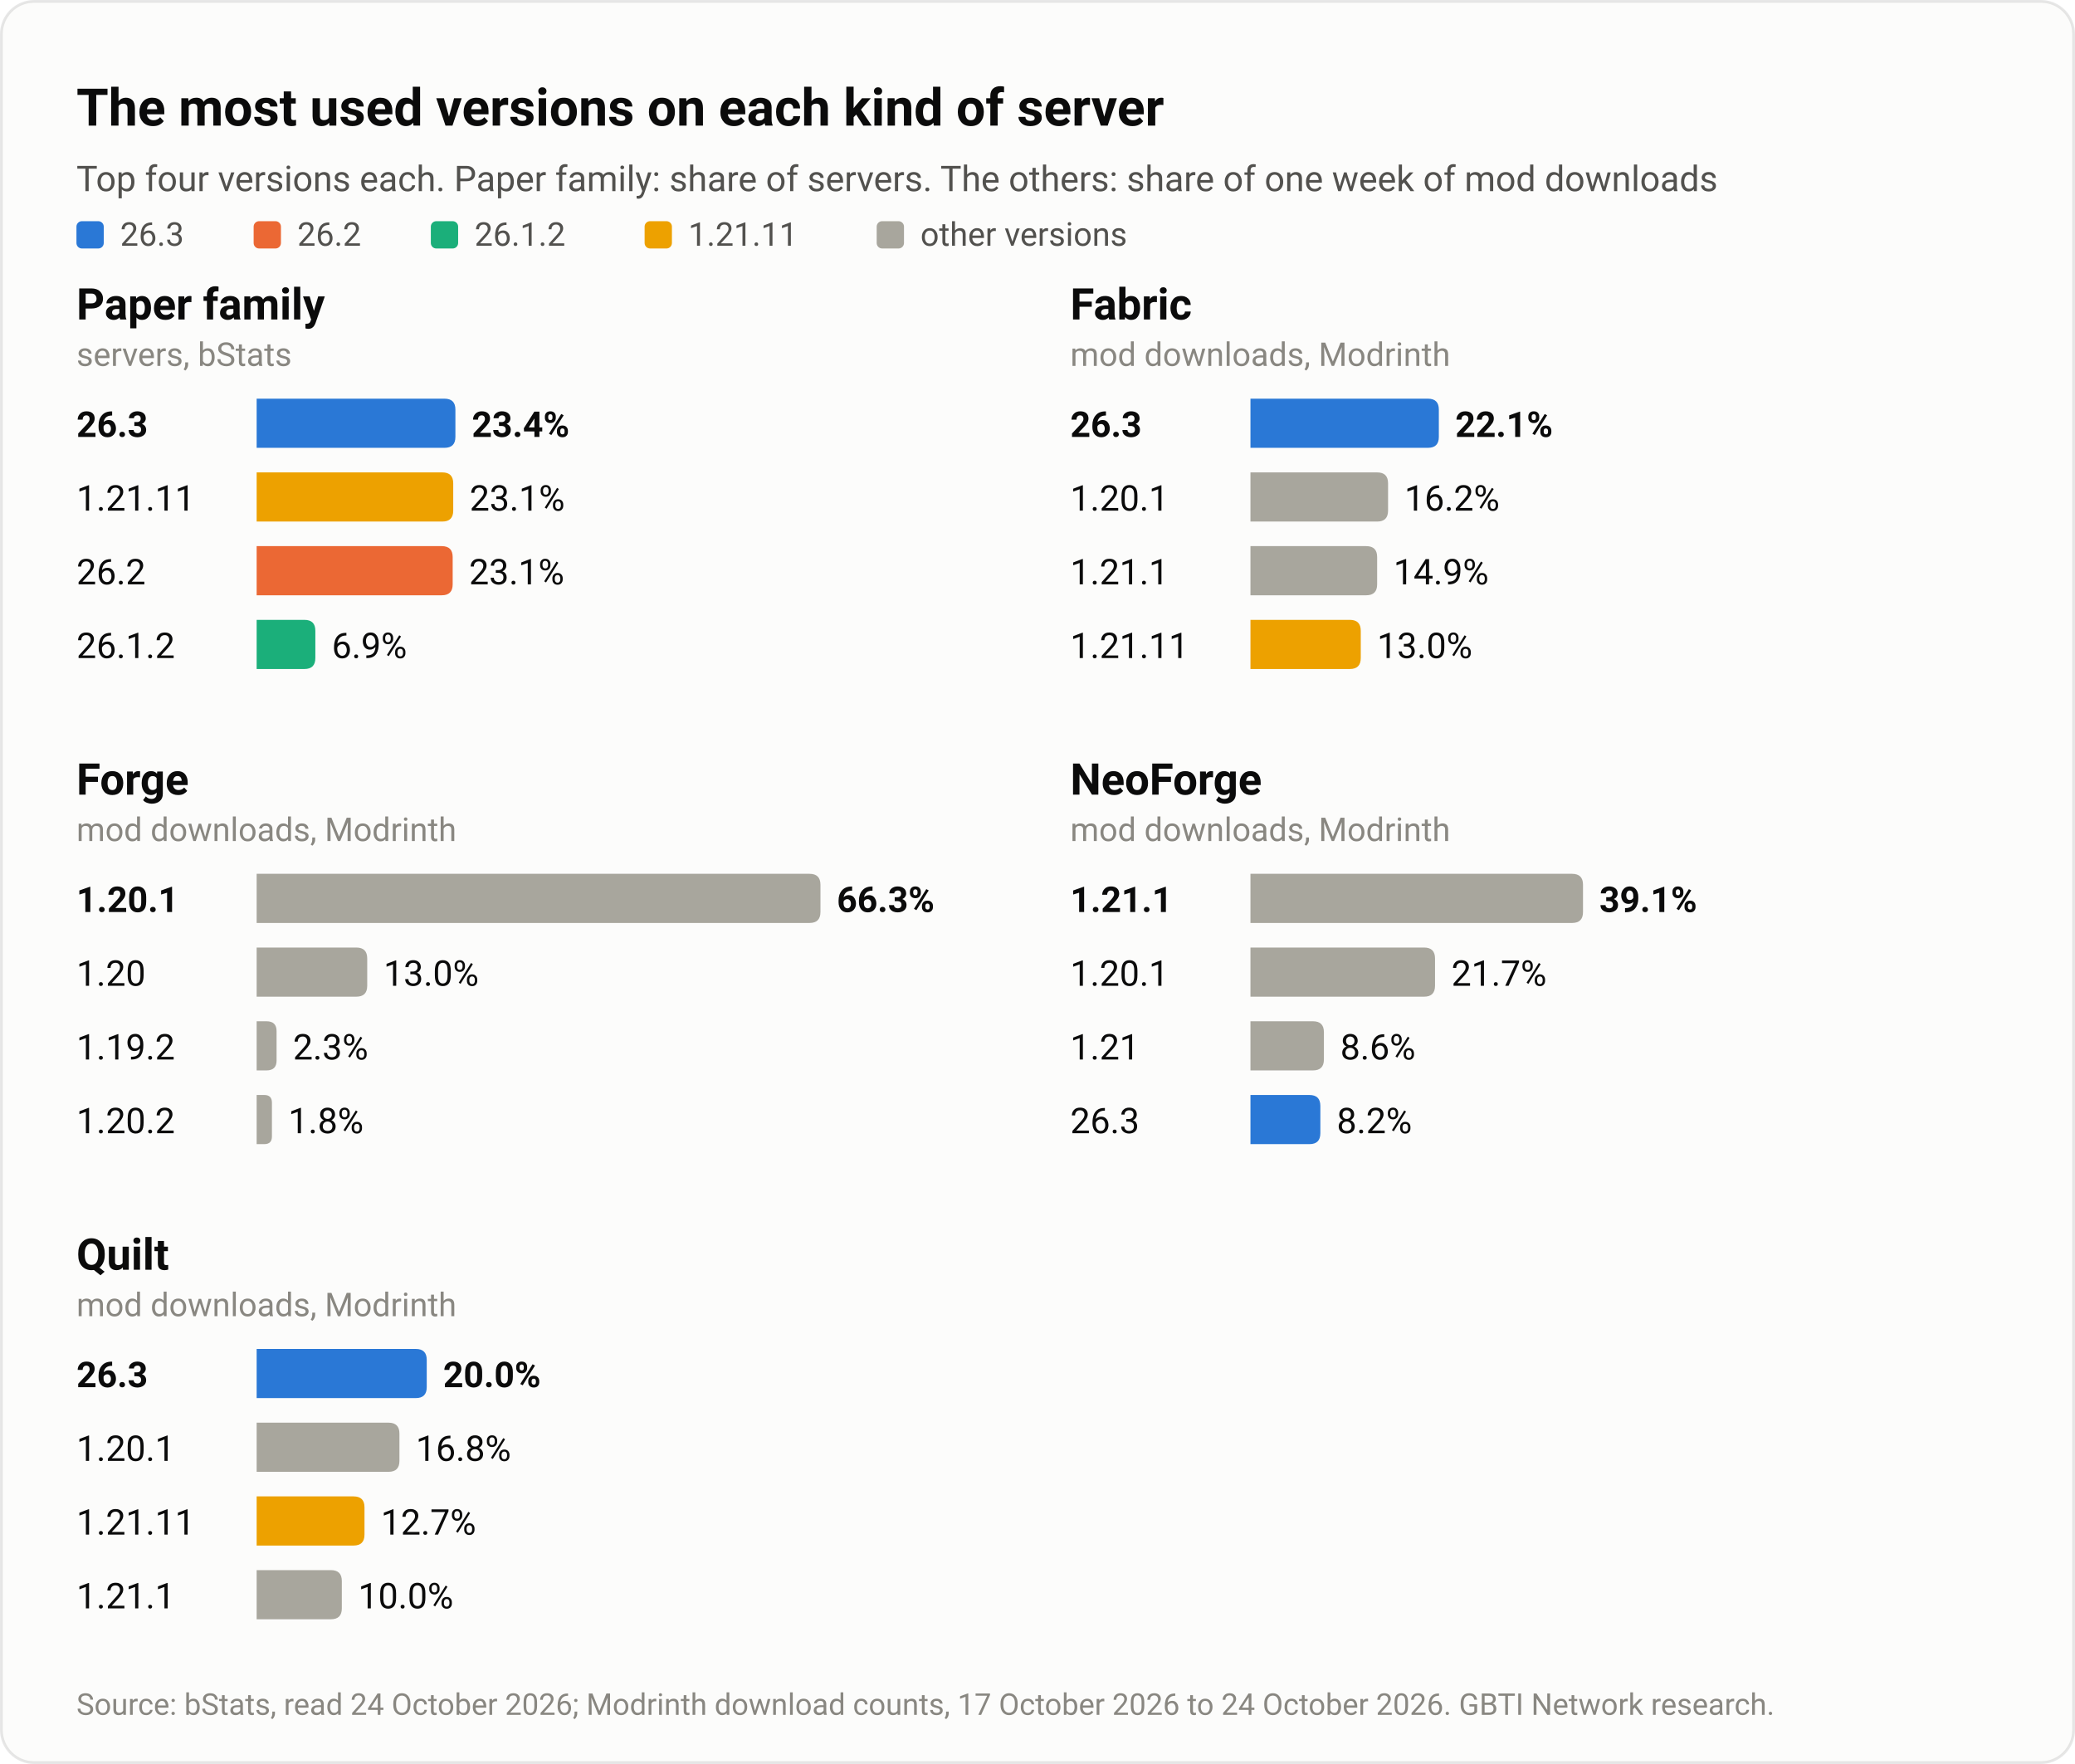
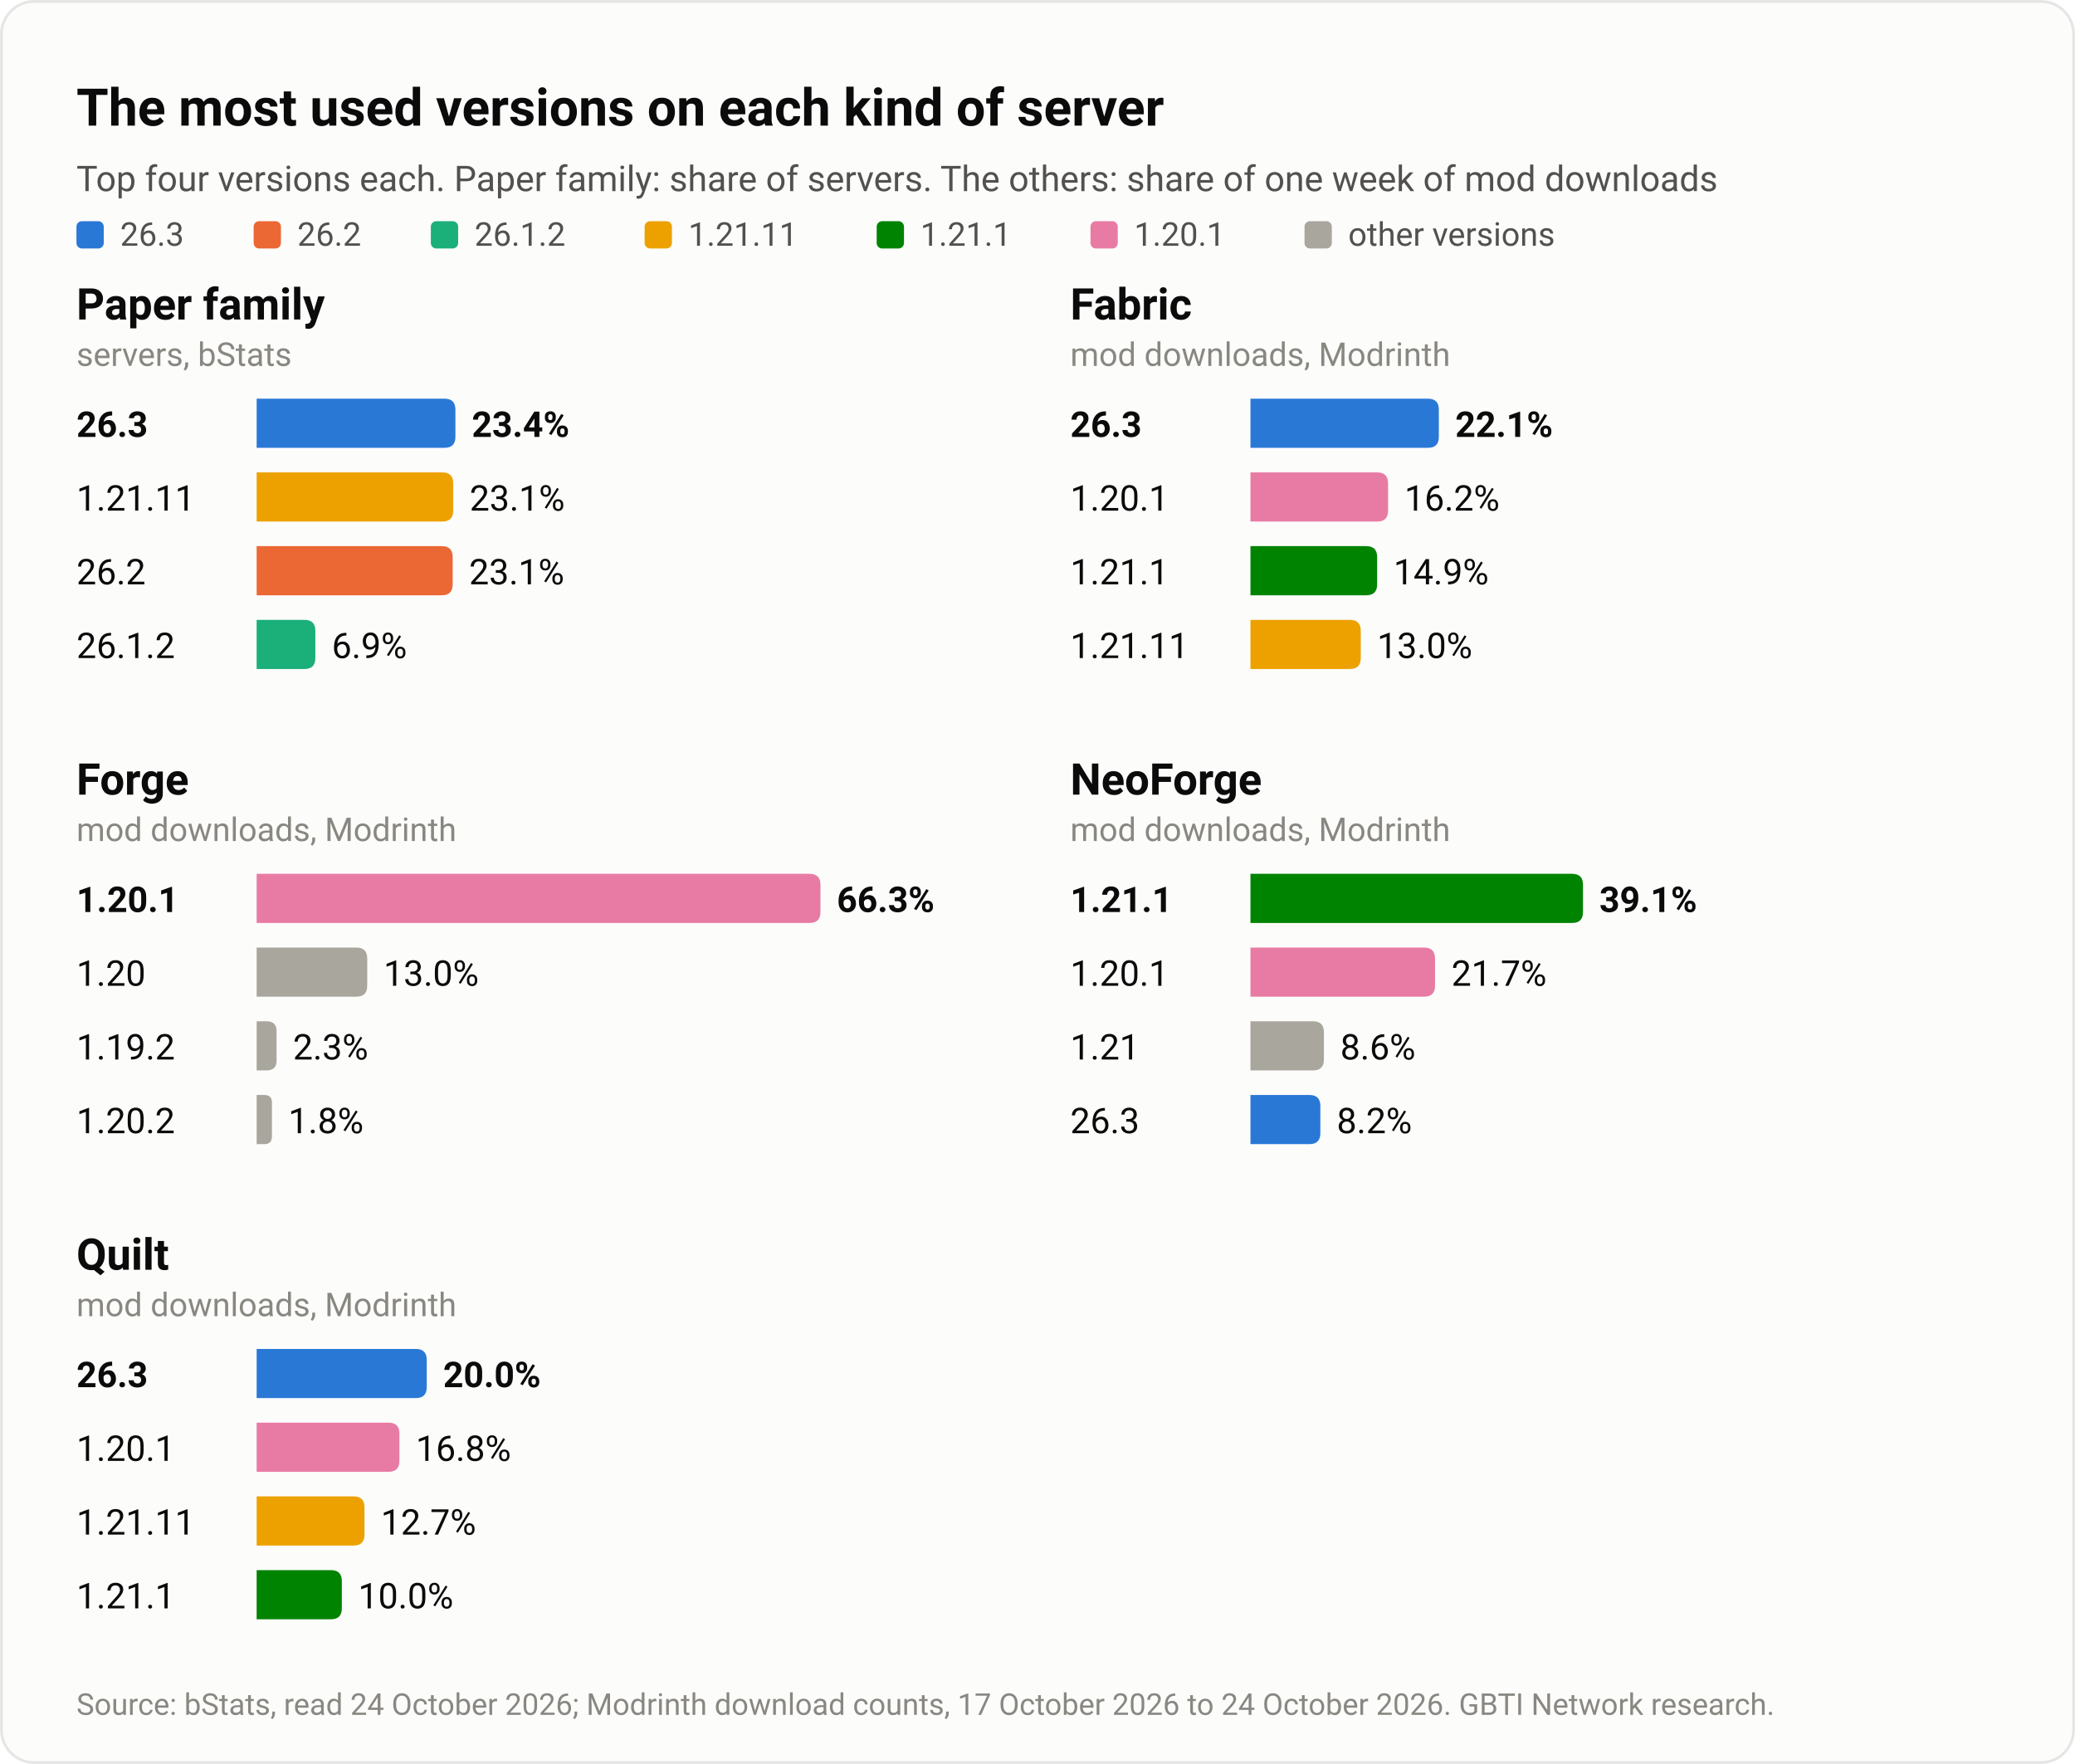
<svg xmlns="http://www.w3.org/2000/svg" width="760" height="646" viewBox="0 0 760 646" role="img" aria-label="The four most used Minecraft Java versions on each kind of server. Paper family (servers, bStats): 26.3 23.4%, 1.21.11 23.1%, 26.2 23.1%, 26.1.2 6.9%. Fabric (mod downloads, Modrinth): 26.3 22.1%, 1.20.1 16.2%, 1.21.1 14.9%, 1.21.11 13.0%. Forge (mod downloads, Modrinth): 1.20.1 66.3%, 1.20 13.0%, 1.19.2 2.3%, 1.20.2 1.8%. NeoForge (mod downloads, Modrinth): 1.21.1 39.1%, 1.20.1 21.7%, 1.21 8.6%, 26.3 8.2%. Quilt (mod downloads, Modrinth): 26.3 20.0%, 1.20.1 16.8%, 1.21.11 12.7%, 1.21.1 10.0%. Servers read 24 October 2026; downloads from 17 October 2026 to 24 October 2026." font-family="system-ui, -apple-system, 'Segoe UI', Roboto, Helvetica, Arial, sans-serif">
  <rect x="0.5" y="0.5" width="759" height="645" rx="12" fill="#fcfcfb" stroke="rgba(11,11,11,0.10)" />
  <text x="28.0" y="46.0" font-size="19" font-weight="650" fill="#0b0b0b" text-anchor="start">The most used versions on each kind of server</text>
  <text x="28.0" y="70.0" font-size="13" font-weight="400" fill="#52514e" text-anchor="start">Top four versions each. Paper family: share of servers. The others: share of one week of mod downloads</text>
  <rect x="28.0" y="81" width="10" height="10" rx="2" fill="#2a78d6" />
  <text x="44.0" y="90.0" font-size="12" font-weight="400" fill="#52514e" text-anchor="start">26.3</text>
  <rect x="92.9" y="81" width="10" height="10" rx="2" fill="#eb6834" />
  <text x="108.9" y="90.0" font-size="12" font-weight="400" fill="#52514e" text-anchor="start">26.2</text>
  <rect x="157.8" y="81" width="10" height="10" rx="2" fill="#1baf7a" />
  <text x="173.8" y="90.0" font-size="12" font-weight="400" fill="#52514e" text-anchor="start">26.1.2</text>
  <rect x="236.1" y="81" width="10" height="10" rx="2" fill="#eda100" />
  <text x="252.1" y="90.0" font-size="12" font-weight="400" fill="#52514e" text-anchor="start">1.21.11</text>
-   <rect x="321.1" y="81" width="10" height="10" rx="2" fill="#a8a69d" />
-   <text x="337.1" y="90.0" font-size="12" font-weight="400" fill="#52514e" text-anchor="start">other versions</text>
+   <rect x="321.1" y="81" width="10" height="10" rx="2" fill="#008300" />
+   <text x="337.1" y="90.0" font-size="12" font-weight="400" fill="#52514e" text-anchor="start">1.21.1</text>
+   <rect x="399.4" y="81" width="10" height="10" rx="2" fill="#e87ba4" />
+   <text x="415.4" y="90.0" font-size="12" font-weight="400" fill="#52514e" text-anchor="start">1.20.1</text>
+   <rect x="477.8" y="81" width="10" height="10" rx="2" fill="#a8a69d" />
+   <text x="493.8" y="90.0" font-size="12" font-weight="400" fill="#52514e" text-anchor="start">other versions</text>
  <text x="28.0" y="117.0" font-size="16" font-weight="650" fill="#0b0b0b" text-anchor="start">Paper family</text>
  <text x="28.0" y="134.0" font-size="12" font-weight="400" fill="#898781" text-anchor="start">servers, bStats</text>
  <text x="28.0" y="160.0" font-size="13" font-weight="600" fill="#0b0b0b" text-anchor="start">26.3</text>
  <path d="M94.0,146.0 H162.8 Q166.8,146.0 166.8,150.0 V160.0 Q166.8,164.0 162.8,164.0 H94.0 Z" fill="#2a78d6" />
  <text x="172.8" y="160.0" font-size="13" font-weight="600" fill="#0b0b0b" text-anchor="start">23.4%</text>
  <text x="28.0" y="187.0" font-size="13" font-weight="400" fill="#0b0b0b" text-anchor="start">1.21.11</text>
  <path d="M94.0,173.0 H162.0 Q166.0,173.0 166.0,177.0 V187.0 Q166.0,191.0 162.0,191.0 H94.0 Z" fill="#eda100" />
  <text x="172.0" y="187.0" font-size="13" font-weight="400" fill="#0b0b0b" text-anchor="start">23.1%</text>
  <text x="28.0" y="214.0" font-size="13" font-weight="400" fill="#0b0b0b" text-anchor="start">26.2</text>
  <path d="M94.0,200.0 H161.8 Q165.8,200.0 165.8,204.0 V214.0 Q165.8,218.0 161.8,218.0 H94.0 Z" fill="#eb6834" />
  <text x="171.8" y="214.0" font-size="13" font-weight="400" fill="#0b0b0b" text-anchor="start">23.1%</text>
  <text x="28.0" y="241.0" font-size="13" font-weight="400" fill="#0b0b0b" text-anchor="start">26.1.2</text>
  <path d="M94.0,227.0 H111.5 Q115.5,227.0 115.5,231.0 V241.0 Q115.5,245.0 111.5,245.0 H94.0 Z" fill="#1baf7a" />
  <text x="121.5" y="241.0" font-size="13" font-weight="400" fill="#0b0b0b" text-anchor="start">6.9%</text>
  <text x="392.0" y="117.0" font-size="16" font-weight="650" fill="#0b0b0b" text-anchor="start">Fabric</text>
  <text x="392.0" y="134.0" font-size="12" font-weight="400" fill="#898781" text-anchor="start">mod downloads, Modrinth</text>
  <text x="392.0" y="160.0" font-size="13" font-weight="600" fill="#0b0b0b" text-anchor="start">26.3</text>
  <path d="M458.0,146.0 H523.0 Q527.0,146.0 527.0,150.0 V160.0 Q527.0,164.0 523.0,164.0 H458.0 Z" fill="#2a78d6" />
  <text x="533.0" y="160.0" font-size="13" font-weight="600" fill="#0b0b0b" text-anchor="start">22.1%</text>
  <text x="392.0" y="187.0" font-size="13" font-weight="400" fill="#0b0b0b" text-anchor="start">1.20.1</text>
-   <path d="M458.0,173.0 H504.4 Q508.4,173.0 508.4,177.0 V187.0 Q508.4,191.0 504.4,191.0 H458.0 Z" fill="#a8a69d" />
+   <path d="M458.0,173.0 H504.4 Q508.4,173.0 508.4,177.0 V187.0 Q508.4,191.0 504.4,191.0 H458.0 Z" fill="#e87ba4" />
  <text x="514.4" y="187.0" font-size="13" font-weight="400" fill="#0b0b0b" text-anchor="start">16.2%</text>
  <text x="392.0" y="214.0" font-size="13" font-weight="400" fill="#0b0b0b" text-anchor="start">1.21.1</text>
-   <path d="M458.0,200.0 H500.4 Q504.4,200.0 504.4,204.0 V214.0 Q504.4,218.0 500.4,218.0 H458.0 Z" fill="#a8a69d" />
+   <path d="M458.0,200.0 H500.4 Q504.4,200.0 504.4,204.0 V214.0 Q504.4,218.0 500.4,218.0 H458.0 Z" fill="#008300" />
  <text x="510.4" y="214.0" font-size="13" font-weight="400" fill="#0b0b0b" text-anchor="start">14.9%</text>
  <text x="392.0" y="241.0" font-size="13" font-weight="400" fill="#0b0b0b" text-anchor="start">1.21.11</text>
  <path d="M458.0,227.0 H494.4 Q498.4,227.0 498.4,231.0 V241.0 Q498.4,245.0 494.4,245.0 H458.0 Z" fill="#eda100" />
  <text x="504.4" y="241.0" font-size="13" font-weight="400" fill="#0b0b0b" text-anchor="start">13.0%</text>
  <text x="28.0" y="291.0" font-size="16" font-weight="650" fill="#0b0b0b" text-anchor="start">Forge</text>
  <text x="28.0" y="308.0" font-size="12" font-weight="400" fill="#898781" text-anchor="start">mod downloads, Modrinth</text>
  <text x="28.0" y="334.0" font-size="13" font-weight="600" fill="#0b0b0b" text-anchor="start">1.20.1</text>
-   <path d="M94.0,320.0 H296.5 Q300.5,320.0 300.5,324.0 V334.0 Q300.5,338.0 296.5,338.0 H94.0 Z" fill="#a8a69d" />
+   <path d="M94.0,320.0 H296.5 Q300.5,320.0 300.5,324.0 V334.0 Q300.5,338.0 296.5,338.0 H94.0 Z" fill="#e87ba4" />
  <text x="306.5" y="334.0" font-size="13" font-weight="600" fill="#0b0b0b" text-anchor="start">66.3%</text>
  <text x="28.0" y="361.0" font-size="13" font-weight="400" fill="#0b0b0b" text-anchor="start">1.20</text>
  <path d="M94.0,347.0 H130.5 Q134.5,347.0 134.5,351.0 V361.0 Q134.5,365.0 130.5,365.0 H94.0 Z" fill="#a8a69d" />
  <text x="140.5" y="361.0" font-size="13" font-weight="400" fill="#0b0b0b" text-anchor="start">13.0%</text>
  <text x="28.0" y="388.0" font-size="13" font-weight="400" fill="#0b0b0b" text-anchor="start">1.19.2</text>
  <path d="M94.0,374.0 H97.6 Q101.3,374.0 101.3,377.6 V388.4 Q101.3,392.0 97.6,392.0 H94.0 Z" fill="#a8a69d" />
  <text x="107.3" y="388.0" font-size="13" font-weight="400" fill="#0b0b0b" text-anchor="start">2.3%</text>
  <text x="28.0" y="415.0" font-size="13" font-weight="400" fill="#0b0b0b" text-anchor="start">1.20.2</text>
  <path d="M94.0,401.0 H96.8 Q99.6,401.0 99.6,403.8 V416.2 Q99.6,419.0 96.8,419.0 H94.0 Z" fill="#a8a69d" />
  <text x="105.6" y="415.0" font-size="13" font-weight="400" fill="#0b0b0b" text-anchor="start">1.8%</text>
  <text x="392.0" y="291.0" font-size="16" font-weight="650" fill="#0b0b0b" text-anchor="start">NeoForge</text>
  <text x="392.0" y="308.0" font-size="12" font-weight="400" fill="#898781" text-anchor="start">mod downloads, Modrinth</text>
  <text x="392.0" y="334.0" font-size="13" font-weight="600" fill="#0b0b0b" text-anchor="start">1.21.1</text>
-   <path d="M458.0,320.0 H575.8 Q579.8,320.0 579.8,324.0 V334.0 Q579.8,338.0 575.8,338.0 H458.0 Z" fill="#a8a69d" />
+   <path d="M458.0,320.0 H575.8 Q579.8,320.0 579.8,324.0 V334.0 Q579.8,338.0 575.8,338.0 H458.0 Z" fill="#008300" />
  <text x="585.8" y="334.0" font-size="13" font-weight="600" fill="#0b0b0b" text-anchor="start">39.1%</text>
  <text x="392.0" y="361.0" font-size="13" font-weight="400" fill="#0b0b0b" text-anchor="start">1.20.1</text>
-   <path d="M458.0,347.0 H521.6 Q525.6,347.0 525.6,351.0 V361.0 Q525.6,365.0 521.6,365.0 H458.0 Z" fill="#a8a69d" />
+   <path d="M458.0,347.0 H521.6 Q525.6,347.0 525.6,351.0 V361.0 Q525.6,365.0 521.6,365.0 H458.0 Z" fill="#e87ba4" />
  <text x="531.6" y="361.0" font-size="13" font-weight="400" fill="#0b0b0b" text-anchor="start">21.7%</text>
  <text x="392.0" y="388.0" font-size="13" font-weight="400" fill="#0b0b0b" text-anchor="start">1.21</text>
  <path d="M458.0,374.0 H480.9 Q484.9,374.0 484.9,378.0 V388.0 Q484.9,392.0 480.9,392.0 H458.0 Z" fill="#a8a69d" />
  <text x="490.9" y="388.0" font-size="13" font-weight="400" fill="#0b0b0b" text-anchor="start">8.6%</text>
  <text x="392.0" y="415.0" font-size="13" font-weight="400" fill="#0b0b0b" text-anchor="start">26.3</text>
  <path d="M458.0,401.0 H479.6 Q483.6,401.0 483.6,405.0 V415.0 Q483.6,419.0 479.6,419.0 H458.0 Z" fill="#2a78d6" />
  <text x="489.6" y="415.0" font-size="13" font-weight="400" fill="#0b0b0b" text-anchor="start">8.2%</text>
  <text x="28.0" y="465.0" font-size="16" font-weight="650" fill="#0b0b0b" text-anchor="start">Quilt</text>
  <text x="28.0" y="482.0" font-size="12" font-weight="400" fill="#898781" text-anchor="start">mod downloads, Modrinth</text>
  <text x="28.0" y="508.0" font-size="13" font-weight="600" fill="#0b0b0b" text-anchor="start">26.3</text>
  <path d="M94.0,494.0 H152.3 Q156.3,494.0 156.3,498.0 V508.0 Q156.3,512.0 152.3,512.0 H94.0 Z" fill="#2a78d6" />
  <text x="162.3" y="508.0" font-size="13" font-weight="600" fill="#0b0b0b" text-anchor="start">20.0%</text>
  <text x="28.0" y="535.0" font-size="13" font-weight="400" fill="#0b0b0b" text-anchor="start">1.20.1</text>
-   <path d="M94.0,521.0 H142.3 Q146.3,521.0 146.3,525.0 V535.0 Q146.3,539.0 142.3,539.0 H94.0 Z" fill="#a8a69d" />
+   <path d="M94.0,521.0 H142.3 Q146.3,521.0 146.3,525.0 V535.0 Q146.3,539.0 142.3,539.0 H94.0 Z" fill="#e87ba4" />
  <text x="152.3" y="535.0" font-size="13" font-weight="400" fill="#0b0b0b" text-anchor="start">16.8%</text>
  <text x="28.0" y="562.0" font-size="13" font-weight="400" fill="#0b0b0b" text-anchor="start">1.21.11</text>
  <path d="M94.0,548.0 H129.5 Q133.5,548.0 133.5,552.0 V562.0 Q133.5,566.0 129.5,566.0 H94.0 Z" fill="#eda100" />
  <text x="139.5" y="562.0" font-size="13" font-weight="400" fill="#0b0b0b" text-anchor="start">12.7%</text>
  <text x="28.0" y="589.0" font-size="13" font-weight="400" fill="#0b0b0b" text-anchor="start">1.21.1</text>
-   <path d="M94.0,575.0 H121.2 Q125.2,575.0 125.2,579.0 V589.0 Q125.2,593.0 121.2,593.0 H94.0 Z" fill="#a8a69d" />
+   <path d="M94.0,575.0 H121.2 Q125.2,575.0 125.2,579.0 V589.0 Q125.2,593.0 121.2,593.0 H94.0 Z" fill="#008300" />
  <text x="131.2" y="589.0" font-size="13" font-weight="400" fill="#0b0b0b" text-anchor="start">10.0%</text>
  <text x="28.0" y="628.0" font-size="11" font-weight="400" fill="#898781" text-anchor="start">Source: bStats, read 24 October 2026; Modrinth download counts, 17 October 2026 to 24 October 2026. GBTI Network research.</text>
</svg>
